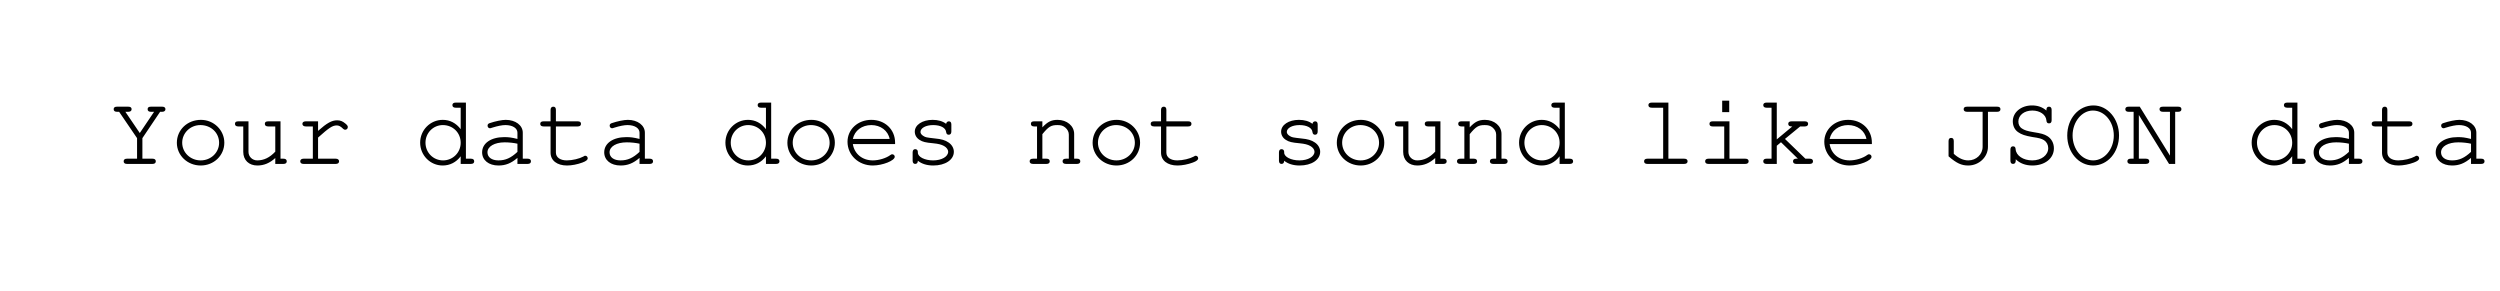
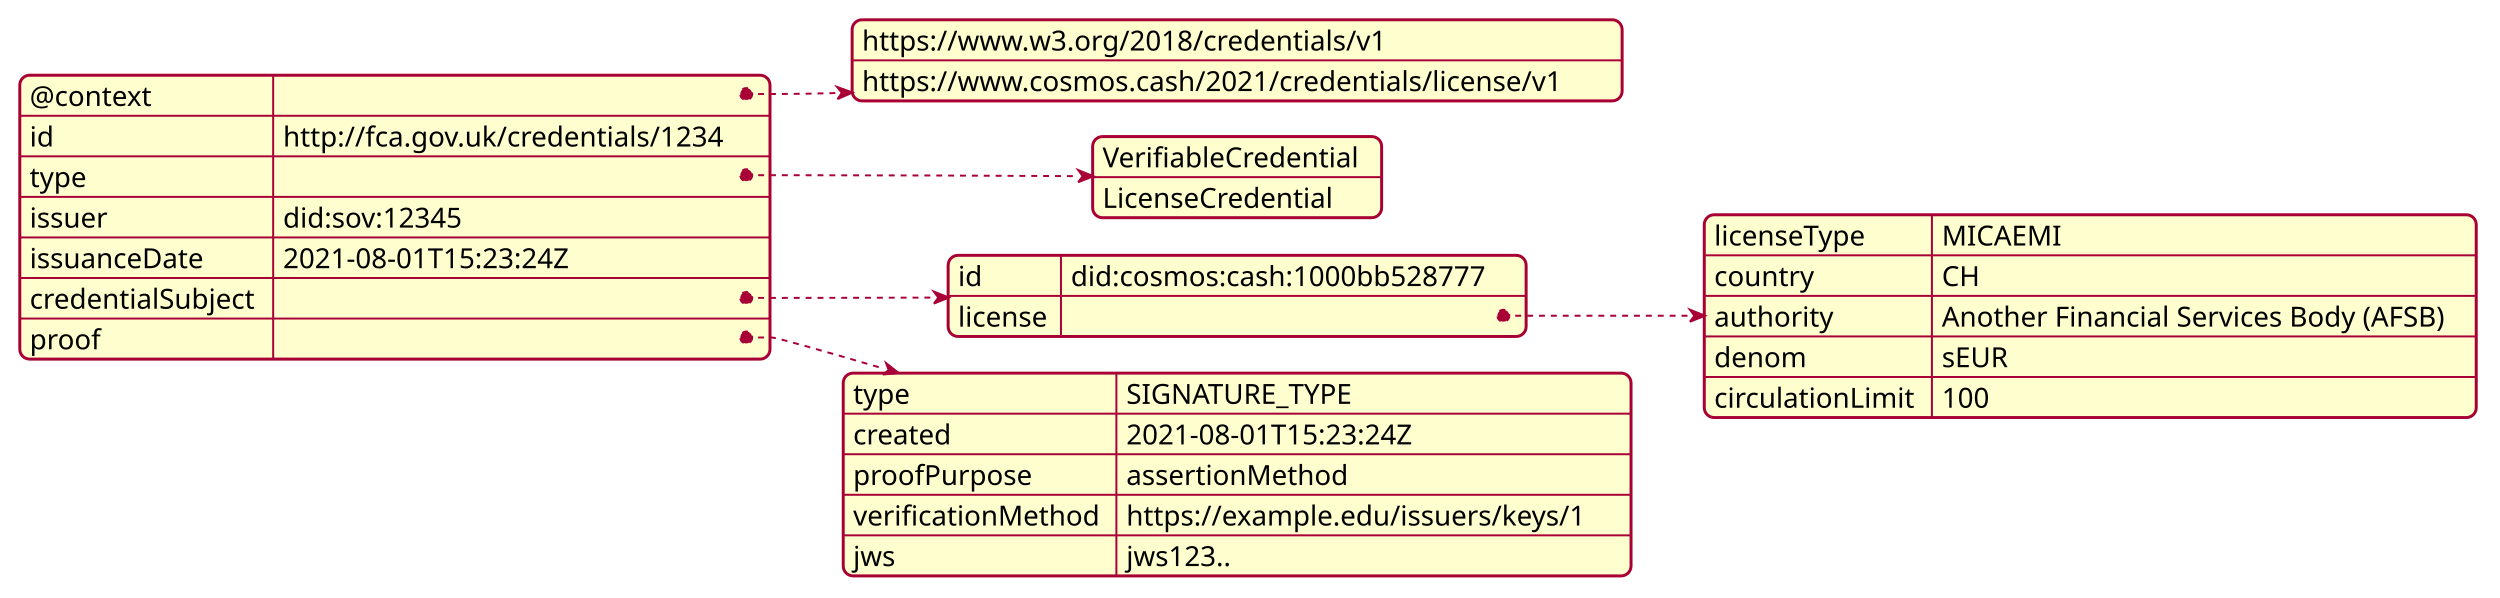
- <svg xmlns="http://www.w3.org/2000/svg" contentScriptType="application/ecmascript" contentStyleType="text/css" height="40px" preserveAspectRatio="none" style="width:344px;height:40px;background:#FFFFFF;" version="1.1" viewBox="0 0 344 40" width="344px" zoomAndPan="magnify">
+ <svg xmlns="http://www.w3.org/2000/svg" contentScriptType="application/ecmascript" contentStyleType="text/css" height="302px" preserveAspectRatio="none" style="width:1263px;height:302px;background:#FFFFFF;" version="1.1" viewBox="0 0 1263 302" width="1263px" zoomAndPan="magnify">
  <defs />
  <g>
-     <text fill="#000000" font-family="Courier" font-size="14" lengthAdjust="spacing" textLength="312" x="15" y="22.555">Your data does not sound like JSON data</text>
+     <rect fill="#FEFECE" height="143.418" rx="5" ry="5" style="stroke:#FEFECE;stroke-width:1.5;" width="379" x="10" y="38" />
+     <text fill="#000000" font-family="sans-serif" font-size="14" lengthAdjust="spacing" textLength="64" x="15" y="53.535">@context</text>
+     <text fill="#000000" font-family="sans-serif" font-size="14" lengthAdjust="spacing" textLength="0" x="155" y="53.535" />
+     <line style="stroke:#A80036;stroke-width:1.0;" x1="138" x2="138" y1="38" y2="58.488" />
+     <line style="stroke:#A80036;stroke-width:1.0;" x1="10" x2="389" y1="58.488" y2="58.488" />
+     <text fill="#000000" font-family="sans-serif" font-size="14" lengthAdjust="spacing" textLength="13" x="15" y="74.023">id</text>
+     <text fill="#000000" font-family="sans-serif" font-size="14" lengthAdjust="spacing" textLength="241" x="143" y="74.023">http://fca.gov.uk/credentials/1234</text>
+     <line style="stroke:#A80036;stroke-width:1.0;" x1="138" x2="138" y1="58.488" y2="78.977" />
+     <line style="stroke:#A80036;stroke-width:1.0;" x1="10" x2="389" y1="78.977" y2="78.977" />
+     <text fill="#000000" font-family="sans-serif" font-size="14" lengthAdjust="spacing" textLength="29" x="15" y="94.512">type</text>
+     <text fill="#000000" font-family="sans-serif" font-size="14" lengthAdjust="spacing" textLength="0" x="155" y="94.512" />
+     <line style="stroke:#A80036;stroke-width:1.0;" x1="138" x2="138" y1="78.977" y2="99.465" />
+     <line style="stroke:#A80036;stroke-width:1.0;" x1="10" x2="389" y1="99.465" y2="99.465" />
+     <text fill="#000000" font-family="sans-serif" font-size="14" lengthAdjust="spacing" textLength="41" x="15" y="115">issuer</text>
+     <text fill="#000000" font-family="sans-serif" font-size="14" lengthAdjust="spacing" textLength="98" x="143" y="115">did:sov:12345</text>
+     <line style="stroke:#A80036;stroke-width:1.0;" x1="138" x2="138" y1="99.465" y2="119.953" />
+     <line style="stroke:#A80036;stroke-width:1.0;" x1="10" x2="389" y1="119.953" y2="119.953" />
+     <text fill="#000000" font-family="sans-serif" font-size="14" lengthAdjust="spacing" textLength="90" x="15" y="135.488">issuanceDate</text>
+     <text fill="#000000" font-family="sans-serif" font-size="14" lengthAdjust="spacing" textLength="167" x="143" y="135.488">2021-08-01T15:23:24Z</text>
+     <line style="stroke:#A80036;stroke-width:1.0;" x1="138" x2="138" y1="119.953" y2="140.441" />
+     <line style="stroke:#A80036;stroke-width:1.0;" x1="10" x2="389" y1="140.441" y2="140.441" />
+     <text fill="#000000" font-family="sans-serif" font-size="14" lengthAdjust="spacing" textLength="118" x="15" y="155.977">credentialSubject</text>
+     <text fill="#000000" font-family="sans-serif" font-size="14" lengthAdjust="spacing" textLength="0" x="155" y="155.977" />
+     <line style="stroke:#A80036;stroke-width:1.0;" x1="138" x2="138" y1="140.441" y2="160.93" />
+     <line style="stroke:#A80036;stroke-width:1.0;" x1="10" x2="389" y1="160.93" y2="160.93" />
+     <text fill="#000000" font-family="sans-serif" font-size="14" lengthAdjust="spacing" textLength="38" x="15" y="176.465">proof</text>
+     <text fill="#000000" font-family="sans-serif" font-size="14" lengthAdjust="spacing" textLength="0" x="155" y="176.465" />
+     <line style="stroke:#A80036;stroke-width:1.0;" x1="138" x2="138" y1="160.93" y2="181.418" />
+     <rect fill="none" height="143.418" rx="5" ry="5" style="stroke:#A80036;stroke-width:1.5;" width="379" x="10" y="38" />
+     <rect fill="#FEFECE" height="40.977" rx="5" ry="5" style="stroke:#FEFECE;stroke-width:1.5;" width="389" x="430.5" y="10" />
+     <text fill="#000000" font-family="sans-serif" font-size="14" lengthAdjust="spacing" textLength="286" x="435.5" y="25.535">https://www.w3.org/2018/credentials/v1</text>
+     <line style="stroke:#A80036;stroke-width:1.0;" x1="430.5" x2="819.5" y1="30.488" y2="30.488" />
+     <text fill="#000000" font-family="sans-serif" font-size="14" lengthAdjust="spacing" textLength="379" x="435.5" y="46.023">https://www.cosmos.cash/2021/credentials/license/v1</text>
+     <rect fill="none" height="40.977" rx="5" ry="5" style="stroke:#A80036;stroke-width:1.5;" width="389" x="430.5" y="10" />
+     <rect fill="#FEFECE" height="40.977" rx="5" ry="5" style="stroke:#FEFECE;stroke-width:1.5;" width="146" x="552" y="69" />
+     <text fill="#000000" font-family="sans-serif" font-size="14" lengthAdjust="spacing" textLength="136" x="557" y="84.535">VerifiableCredential</text>
+     <line style="stroke:#A80036;stroke-width:1.0;" x1="552" x2="698" y1="89.488" y2="89.488" />
+     <text fill="#000000" font-family="sans-serif" font-size="14" lengthAdjust="spacing" textLength="121" x="557" y="105.023">LicenseCredential</text>
+     <rect fill="none" height="40.977" rx="5" ry="5" style="stroke:#A80036;stroke-width:1.5;" width="146" x="552" y="69" />
+     <rect fill="#FEFECE" height="40.977" rx="5" ry="5" style="stroke:#FEFECE;stroke-width:1.5;" width="292" x="479" y="129" />
+     <text fill="#000000" font-family="sans-serif" font-size="14" lengthAdjust="spacing" textLength="13" x="484" y="144.535">id</text>
+     <text fill="#000000" font-family="sans-serif" font-size="14" lengthAdjust="spacing" textLength="225" x="541" y="144.535">did:cosmos:cash:1000bb528777</text>
+     <line style="stroke:#A80036;stroke-width:1.0;" x1="536" x2="536" y1="129" y2="149.488" />
+     <line style="stroke:#A80036;stroke-width:1.0;" x1="479" x2="771" y1="149.488" y2="149.488" />
+     <text fill="#000000" font-family="sans-serif" font-size="14" lengthAdjust="spacing" textLength="47" x="484" y="165.023">license</text>
+     <text fill="#000000" font-family="sans-serif" font-size="14" lengthAdjust="spacing" textLength="0" x="553" y="165.023" />
+     <line style="stroke:#A80036;stroke-width:1.0;" x1="536" x2="536" y1="149.488" y2="169.977" />
+     <rect fill="none" height="40.977" rx="5" ry="5" style="stroke:#A80036;stroke-width:1.5;" width="292" x="479" y="129" />
+     <rect fill="#FEFECE" height="102.441" rx="5" ry="5" style="stroke:#FEFECE;stroke-width:1.5;" width="390" x="861" y="108.5" />
+     <text fill="#000000" font-family="sans-serif" font-size="14" lengthAdjust="spacing" textLength="80" x="866" y="124.035">licenseType</text>
+     <text fill="#000000" font-family="sans-serif" font-size="14" lengthAdjust="spacing" textLength="60" x="981" y="124.035">MICAEMI</text>
+     <line style="stroke:#A80036;stroke-width:1.0;" x1="976" x2="976" y1="108.5" y2="128.988" />
+     <line style="stroke:#A80036;stroke-width:1.0;" x1="861" x2="1251" y1="128.988" y2="128.988" />
+     <text fill="#000000" font-family="sans-serif" font-size="14" lengthAdjust="spacing" textLength="52" x="866" y="144.523">country</text>
+     <text fill="#000000" font-family="sans-serif" font-size="14" lengthAdjust="spacing" textLength="20" x="981" y="144.523">CH</text>
+     <line style="stroke:#A80036;stroke-width:1.0;" x1="976" x2="976" y1="128.988" y2="149.477" />
+     <line style="stroke:#A80036;stroke-width:1.0;" x1="861" x2="1251" y1="149.477" y2="149.477" />
+     <text fill="#000000" font-family="sans-serif" font-size="14" lengthAdjust="spacing" textLength="62" x="866" y="165.012">authority</text>
+     <text fill="#000000" font-family="sans-serif" font-size="14" lengthAdjust="spacing" textLength="265" x="981" y="165.012">Another Financial Services Body (AFSB)</text>
+     <line style="stroke:#A80036;stroke-width:1.0;" x1="976" x2="976" y1="149.477" y2="169.965" />
+     <line style="stroke:#A80036;stroke-width:1.0;" x1="861" x2="1251" y1="169.965" y2="169.965" />
+     <text fill="#000000" font-family="sans-serif" font-size="14" lengthAdjust="spacing" textLength="48" x="866" y="185.5">denom</text>
+     <text fill="#000000" font-family="sans-serif" font-size="14" lengthAdjust="spacing" textLength="34" x="981" y="185.5">sEUR</text>
+     <line style="stroke:#A80036;stroke-width:1.0;" x1="976" x2="976" y1="169.965" y2="190.453" />
+     <line style="stroke:#A80036;stroke-width:1.0;" x1="861" x2="1251" y1="190.453" y2="190.453" />
+     <text fill="#000000" font-family="sans-serif" font-size="14" lengthAdjust="spacing" textLength="105" x="866" y="205.988">circulationLimit</text>
+     <text fill="#000000" font-family="sans-serif" font-size="14" lengthAdjust="spacing" textLength="27" x="981" y="205.988">100</text>
+     <line style="stroke:#A80036;stroke-width:1.0;" x1="976" x2="976" y1="190.453" y2="210.941" />
+     <rect fill="none" height="102.441" rx="5" ry="5" style="stroke:#A80036;stroke-width:1.5;" width="390" x="861" y="108.5" />
+     <rect fill="#FEFECE" height="102.441" rx="5" ry="5" style="stroke:#FEFECE;stroke-width:1.5;" width="398" x="426" y="188.5" />
+     <text fill="#000000" font-family="sans-serif" font-size="14" lengthAdjust="spacing" textLength="29" x="431" y="204.035">type</text>
+     <text fill="#000000" font-family="sans-serif" font-size="14" lengthAdjust="spacing" textLength="119" x="569" y="204.035">SIGNATURE_TYPE</text>
+     <line style="stroke:#A80036;stroke-width:1.0;" x1="564" x2="564" y1="188.5" y2="208.988" />
+     <line style="stroke:#A80036;stroke-width:1.0;" x1="426" x2="824" y1="208.988" y2="208.988" />
+     <text fill="#000000" font-family="sans-serif" font-size="14" lengthAdjust="spacing" textLength="51" x="431" y="224.523">created</text>
+     <text fill="#000000" font-family="sans-serif" font-size="14" lengthAdjust="spacing" textLength="167" x="569" y="224.523">2021-08-01T15:23:24Z</text>
+     <line style="stroke:#A80036;stroke-width:1.0;" x1="564" x2="564" y1="208.988" y2="229.477" />
+     <line style="stroke:#A80036;stroke-width:1.0;" x1="426" x2="824" y1="229.477" y2="229.477" />
+     <text fill="#000000" font-family="sans-serif" font-size="14" lengthAdjust="spacing" textLength="94" x="431" y="245.012">proofPurpose</text>
+     <text fill="#000000" font-family="sans-serif" font-size="14" lengthAdjust="spacing" textLength="115" x="569" y="245.012">assertionMethod</text>
+     <line style="stroke:#A80036;stroke-width:1.0;" x1="564" x2="564" y1="229.477" y2="249.965" />
+     <line style="stroke:#A80036;stroke-width:1.0;" x1="426" x2="824" y1="249.965" y2="249.965" />
+     <text fill="#000000" font-family="sans-serif" font-size="14" lengthAdjust="spacing" textLength="128" x="431" y="265.5">verificationMethod</text>
+     <text fill="#000000" font-family="sans-serif" font-size="14" lengthAdjust="spacing" textLength="250" x="569" y="265.5">https://example.edu/issuers/keys/1</text>
+     <line style="stroke:#A80036;stroke-width:1.0;" x1="564" x2="564" y1="249.965" y2="270.453" />
+     <line style="stroke:#A80036;stroke-width:1.0;" x1="426" x2="824" y1="270.453" y2="270.453" />
+     <text fill="#000000" font-family="sans-serif" font-size="14" lengthAdjust="spacing" textLength="22" x="431" y="285.988">jws</text>
+     <text fill="#000000" font-family="sans-serif" font-size="14" lengthAdjust="spacing" textLength="57" x="569" y="285.988">jws123..</text>
+     <line style="stroke:#A80036;stroke-width:1.0;" x1="564" x2="564" y1="270.453" y2="290.941" />
+     <rect fill="none" height="102.441" rx="5" ry="5" style="stroke:#A80036;stroke-width:1.5;" width="398" x="426" y="188.5" />
+     <path d="M377,47.5 L390,47.5 C400.779,47.5 411.829,47.319 422.98,46.995 " fill="none" style="stroke:#A80036;stroke-width:1.0;stroke-dasharray:3.0,3.0;" />
+     <path d="M423.078,50.088 L425.3,46.921 L422.881,43.901 L430.713,46.748 L423.078,50.088 " fill="#A80036" style="stroke:#A80036;stroke-width:1.0;" />
+     <ellipse cx="377" cy="47.5" fill="#A80036" rx="3" ry="3" style="stroke:#A80036;stroke-width:1.0;stroke-dasharray:3.0,3.0;" />
+     <path d="M377,88.5 L390,88.5 C441.475,88.5 499.305,88.744 544.656,88.991 " fill="none" style="stroke:#A80036;stroke-width:1.0;stroke-dasharray:3.0,3.0;" />
+     <path d="M544.639,92.088 L546.979,89.004 L544.673,85.894 L552.398,89.034 L544.639,92.088 " fill="#A80036" style="stroke:#A80036;stroke-width:1.0;" />
+     <ellipse cx="377" cy="88.5" fill="#A80036" rx="3" ry="3" style="stroke:#A80036;stroke-width:1.0;stroke-dasharray:3.0,3.0;" />
+     <path d="M759.5,159.5 L772.5,159.5 C798.772,159.5 826.416,159.5 853.713,159.5 " fill="none" style="stroke:#A80036;stroke-width:1.0;stroke-dasharray:3.0,3.0;" />
+     <path d="M853.713,162.575 L856.019,159.5 L853.713,156.425 L861.401,159.5 L853.713,162.575 " fill="#A80036" style="stroke:#A80036;stroke-width:1.0;" />
+     <ellipse cx="759.5" cy="159.5" fill="#A80036" rx="3" ry="3" style="stroke:#A80036;stroke-width:1.0;stroke-dasharray:3.0,3.0;" />
+     <path d="M377,150.5 L390,150.5 C416.422,150.5 444.517,150.436 471.741,150.34 " fill="none" style="stroke:#A80036;stroke-width:1.0;stroke-dasharray:3.0,3.0;" />
+     <path d="M471.752,153.401 L474.037,150.331 L471.73,147.279 L479.394,150.312 L471.752,153.401 " fill="#A80036" style="stroke:#A80036;stroke-width:1.0;" />
+     <ellipse cx="377" cy="150.5" fill="#A80036" rx="3" ry="3" style="stroke:#A80036;stroke-width:1.0;stroke-dasharray:3.0,3.0;" />
+     <path d="M377,170.5 L390,170.5 C392.108,170.5 415.516,177.152 446.792,186.326 " fill="none" style="stroke:#A80036;stroke-width:1.0;stroke-dasharray:3.0,3.0;" />
+     <path d="M445.943,189.216 L448.96,186.963 L447.641,183.436 L454.018,188.449 L445.943,189.216 " fill="#A80036" style="stroke:#A80036;stroke-width:1.0;" />
+     <ellipse cx="377" cy="170.5" fill="#A80036" rx="3" ry="3" style="stroke:#A80036;stroke-width:1.0;stroke-dasharray:3.0,3.0;" />
  </g>
</svg>
